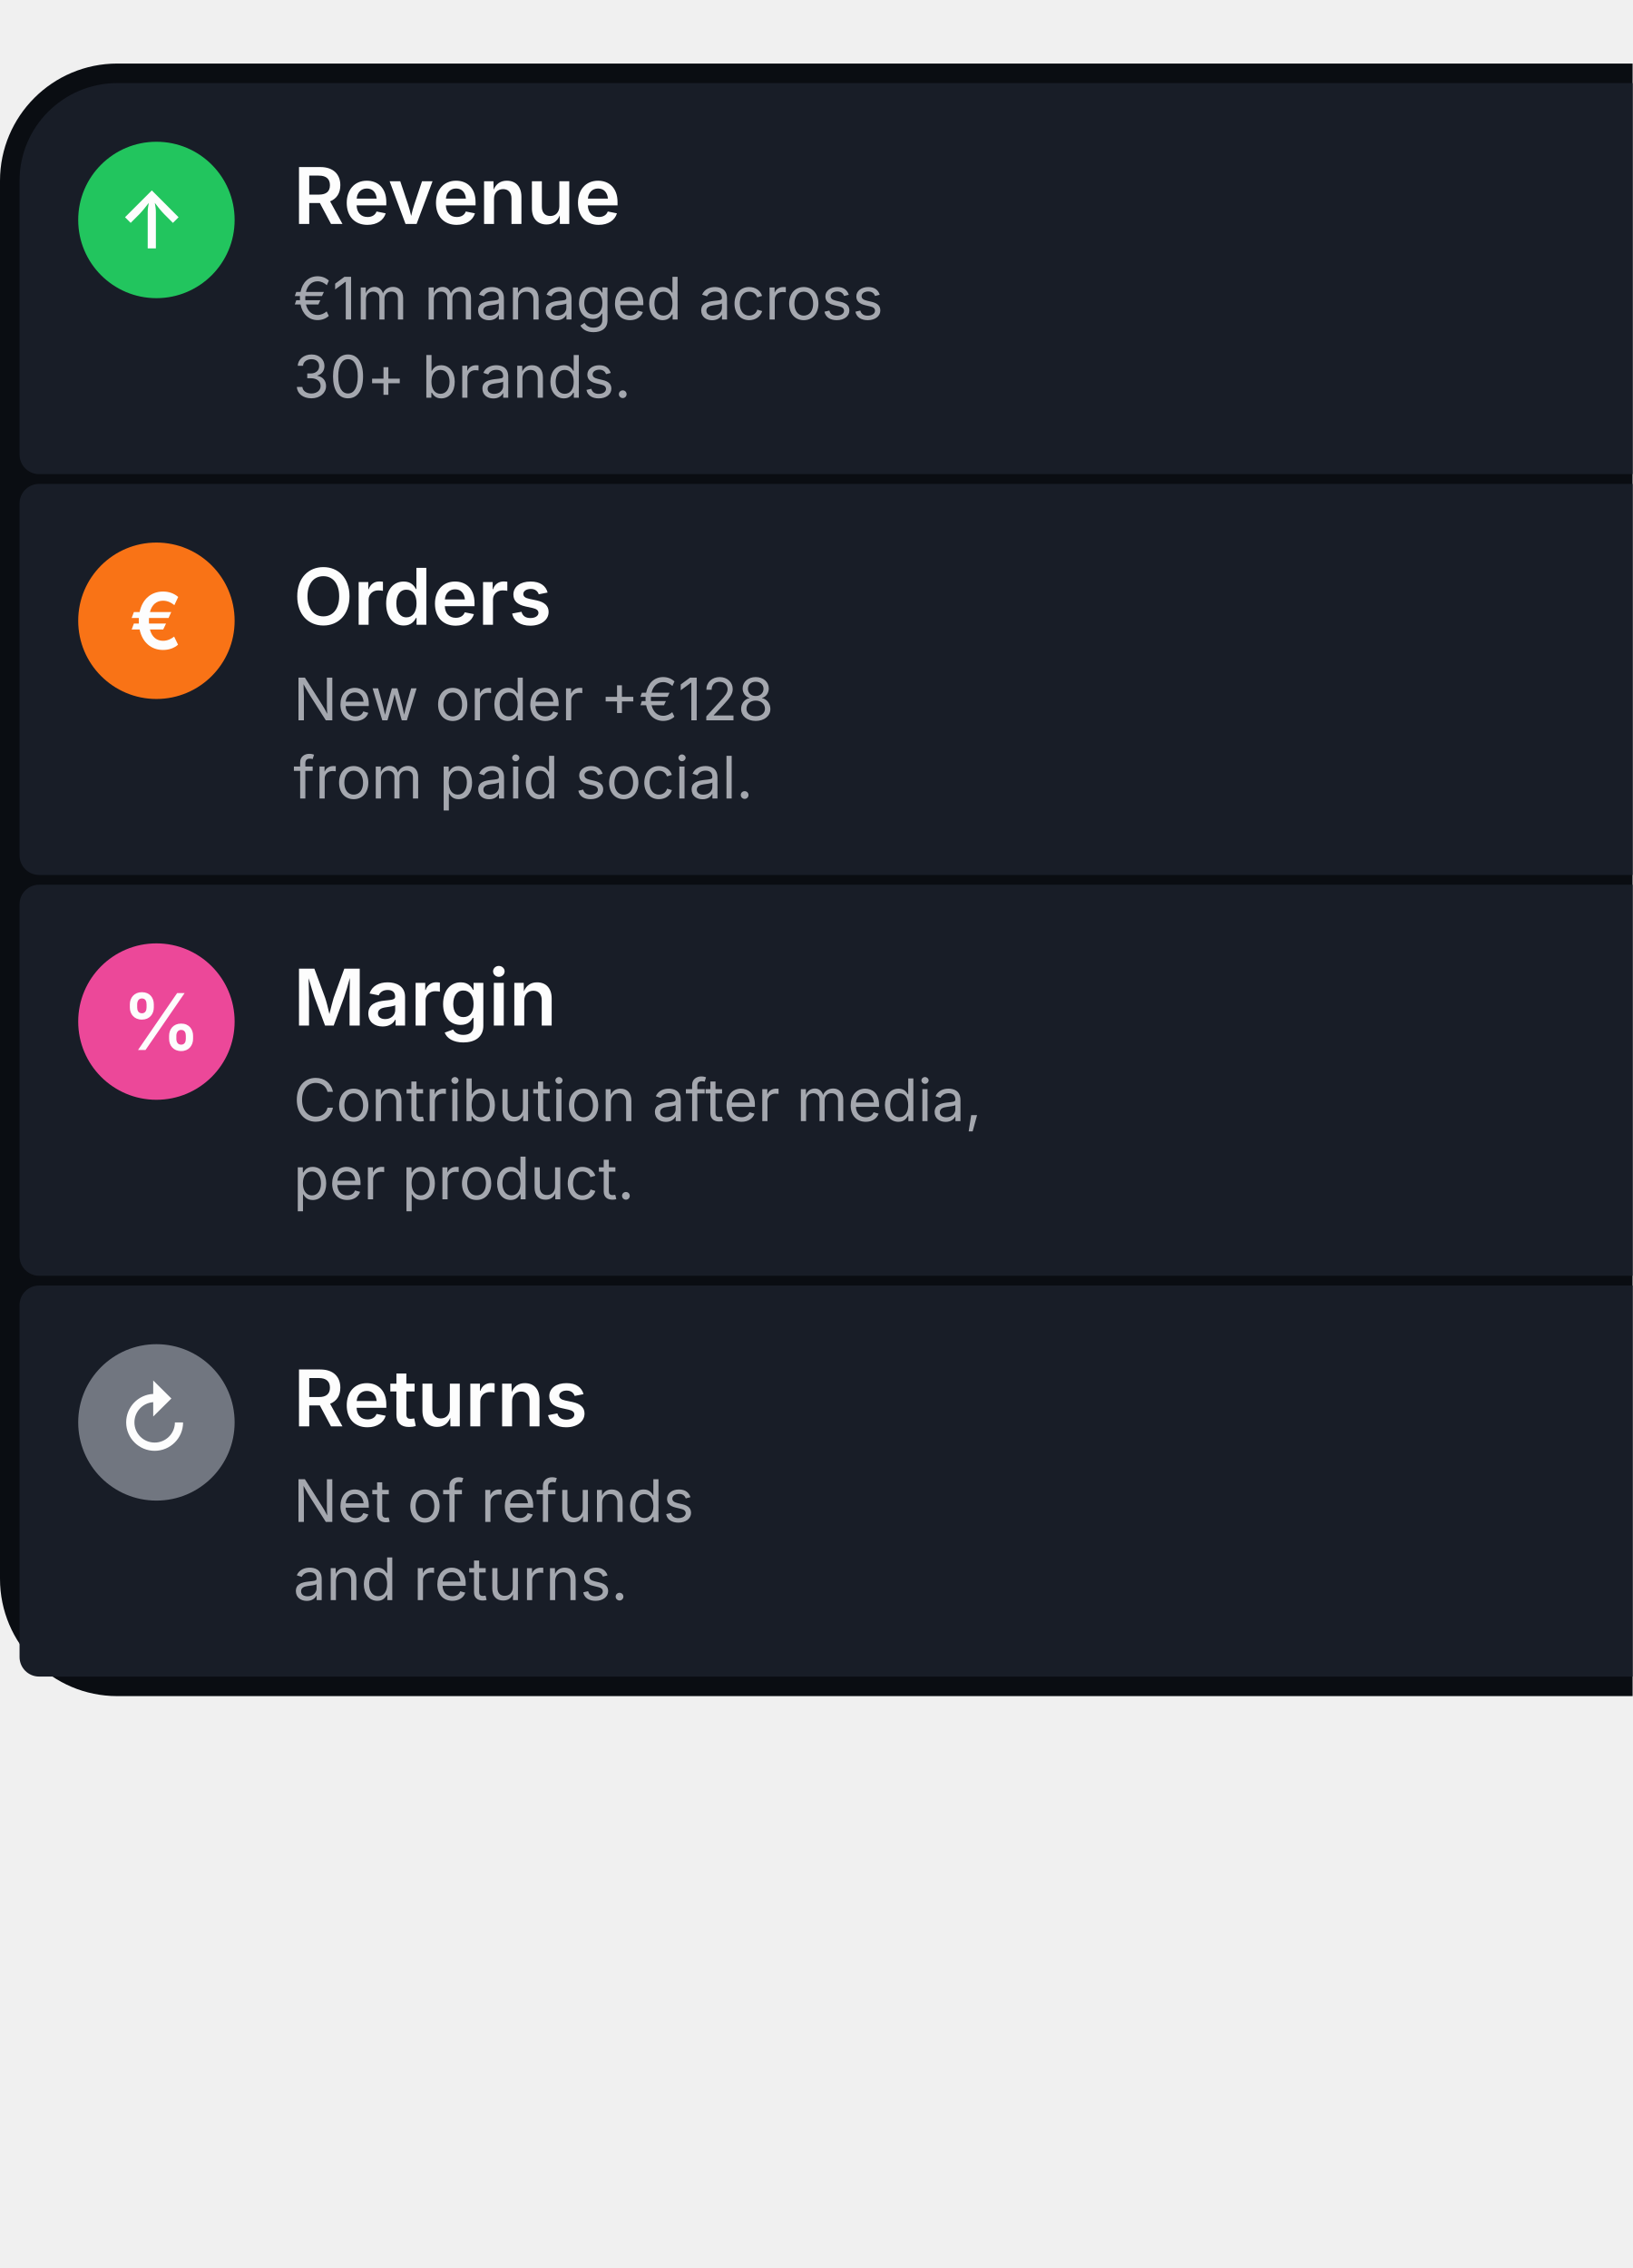
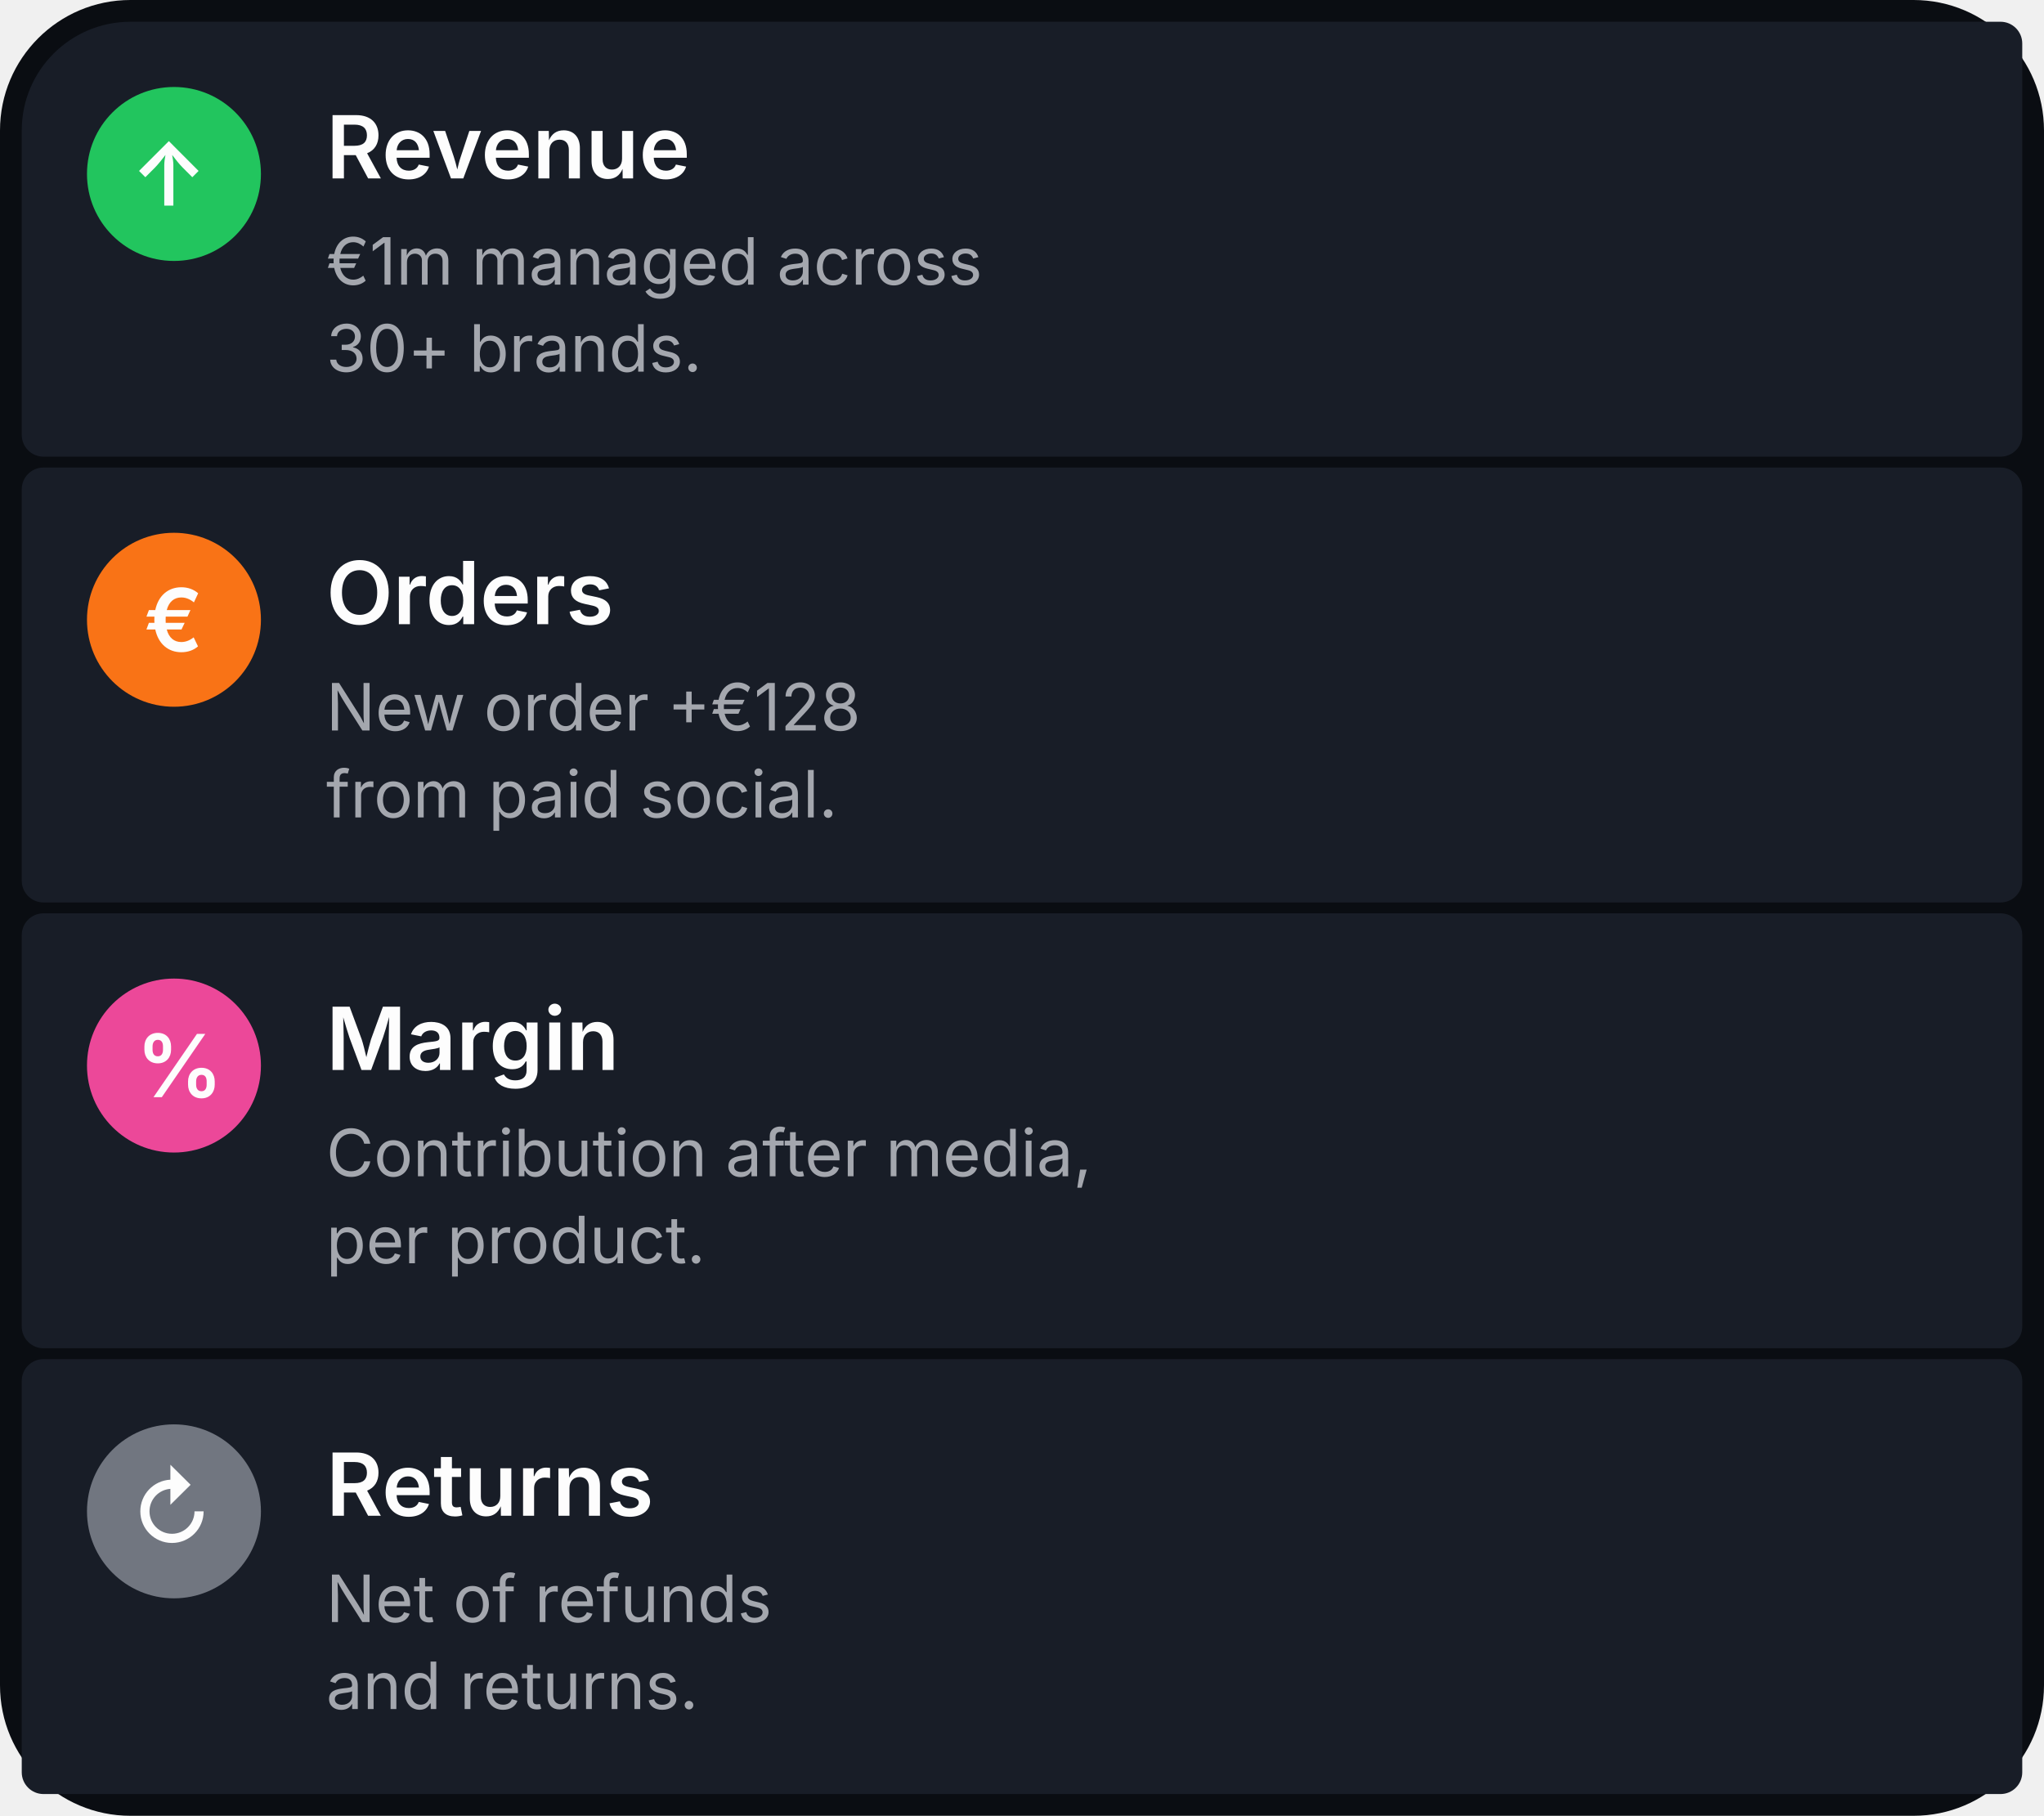
- <svg xmlns="http://www.w3.org/2000/svg" width="334" height="464" viewBox="0 0 334 464" fill="none">
-   <g clip-path="url(#clip0_460_5471)">
-     <rect y="13" width="376" height="334" rx="24" fill="#0A0D12" />
-     <path d="M4 37C4 25.954 12.954 17 24 17H368C370.209 17 372 18.791 372 21V93C372 95.209 370.209 97 368 97H8C5.791 97 4 95.209 4 93V37Z" fill="#181D27" />
-     <rect x="16" y="29" width="32" height="32" rx="16" fill="#22C55E" />
+ <svg xmlns="http://www.w3.org/2000/svg" width="376" height="334" viewBox="0 0 376 334" fill="none">
+   <rect width="376" height="334" rx="24" fill="#0A0D12" />
+   <path d="M4 24C4 12.954 12.954 4 24 4H368C370.209 4 372 5.791 372 8V80C372 82.209 370.209 84 368 84H8C5.791 84 4 82.209 4 80V24Z" fill="#181D27" />
+   <rect x="16" y="16" width="32" height="32" rx="16" fill="#22C55E" />
+   <text fill="#FDFDFD" style="white-space: pre" xml:space="preserve" font-family="Inter" font-size="16" font-weight="600" letter-spacing="0em">
+     <tspan x="24" y="37.818">↑</tspan>
+   </text>
+   <g clip-path="url(#clip0_499_762)">
    <text fill="#FDFDFD" style="white-space: pre" xml:space="preserve" font-family="Inter" font-size="16" font-weight="600" letter-spacing="0em">
-       <tspan x="24" y="50.818">↑</tspan>
+       <tspan x="60" y="32.818">Revenue</tspan>
    </text>
-     <g clip-path="url(#clip1_460_5471)">
-       <text fill="#FDFDFD" style="white-space: pre" xml:space="preserve" font-family="Inter" font-size="16" font-weight="600" letter-spacing="0em">
-         <tspan x="60" y="45.818">Revenue</tspan>
-       </text>
-       <text fill="#A4A7AE" style="white-space: pre" xml:space="preserve" font-family="Inter" font-size="12" letter-spacing="0em">
-         <tspan x="60" y="65.364">€1m managed across
+     <text fill="#A4A7AE" style="white-space: pre" xml:space="preserve" font-family="Inter" font-size="12" letter-spacing="0em">
+       <tspan x="60" y="52.364">€1m managed across
</tspan>
-         <tspan x="60" y="81.364">30+ brands.</tspan>
-       </text>
-     </g>
-     <rect x="4" y="99" width="368" height="80" rx="4" fill="#181D27" />
-     <rect x="16" y="111" width="32" height="32" rx="16" fill="#F97316" />
+       <tspan x="60" y="68.364">30+ brands.</tspan>
+     </text>
+   </g>
+   <rect x="4" y="86" width="368" height="80" rx="4" fill="#181D27" />
+   <rect x="16" y="98" width="32" height="32" rx="16" fill="#F97316" />
+   <text fill="#FDFDFD" style="white-space: pre" xml:space="preserve" font-family="Inter" font-size="16" font-weight="600" letter-spacing="0em">
+     <tspan x="26.5" y="119.818">€</tspan>
+   </text>
+   <g clip-path="url(#clip1_499_762)">
    <text fill="#FDFDFD" style="white-space: pre" xml:space="preserve" font-family="Inter" font-size="16" font-weight="600" letter-spacing="0em">
-       <tspan x="26.5" y="132.818">€</tspan>
+       <tspan x="60" y="114.818">Orders</tspan>
    </text>
-     <g clip-path="url(#clip2_460_5471)">
-       <text fill="#FDFDFD" style="white-space: pre" xml:space="preserve" font-family="Inter" font-size="16" font-weight="600" letter-spacing="0em">
-         <tspan x="60" y="127.818">Orders</tspan>
-       </text>
-       <text fill="#A4A7AE" style="white-space: pre" xml:space="preserve" font-family="Inter" font-size="12" letter-spacing="0em">
-         <tspan x="60" y="147.364">New order +€128
+     <text fill="#A4A7AE" style="white-space: pre" xml:space="preserve" font-family="Inter" font-size="12" letter-spacing="0em">
+       <tspan x="60" y="134.364">New order +€128
</tspan>
-         <tspan x="60" y="163.364">from paid social.</tspan>
-       </text>
-     </g>
-     <rect x="4" y="181" width="368" height="80" rx="4" fill="#181D27" />
-     <rect x="16" y="193" width="32" height="32" rx="16" fill="#EC4899" />
+       <tspan x="60" y="150.364">from paid social.</tspan>
+     </text>
+   </g>
+   <rect x="4" y="168" width="368" height="80" rx="4" fill="#181D27" />
+   <rect x="16" y="180" width="32" height="32" rx="16" fill="#EC4899" />
+   <text fill="#FDFDFD" style="white-space: pre" xml:space="preserve" font-family="Inter" font-size="16" font-weight="600" letter-spacing="0em">
+     <tspan x="25" y="201.818">%</tspan>
+   </text>
+   <g clip-path="url(#clip2_499_762)">
    <text fill="#FDFDFD" style="white-space: pre" xml:space="preserve" font-family="Inter" font-size="16" font-weight="600" letter-spacing="0em">
-       <tspan x="25" y="214.818">%</tspan>
+       <tspan x="60" y="196.818">Margin</tspan>
    </text>
-     <g clip-path="url(#clip3_460_5471)">
-       <text fill="#FDFDFD" style="white-space: pre" xml:space="preserve" font-family="Inter" font-size="16" font-weight="600" letter-spacing="0em">
-         <tspan x="60" y="209.818">Margin</tspan>
-       </text>
-       <text fill="#A4A7AE" style="white-space: pre" xml:space="preserve" font-family="Inter" font-size="12" letter-spacing="0em">
-         <tspan x="60" y="229.364">Contribution after media,
+     <text fill="#A4A7AE" style="white-space: pre" xml:space="preserve" font-family="Inter" font-size="12" letter-spacing="0em">
+       <tspan x="60" y="216.364">Contribution after media,
</tspan>
-         <tspan x="60" y="245.364">per product.</tspan>
-       </text>
-     </g>
-     <rect x="4" y="263" width="368" height="80" rx="4" fill="#181D27" />
-     <rect x="16" y="275" width="32" height="32" rx="16" fill="#717680" />
+       <tspan x="60" y="232.364">per product.</tspan>
+     </text>
+   </g>
+   <rect x="4" y="250" width="368" height="80" rx="4" fill="#181D27" />
+   <rect x="16" y="262" width="32" height="32" rx="16" fill="#717680" />
+   <text fill="#FDFDFD" style="white-space: pre" xml:space="preserve" font-family="Inter" font-size="16" font-weight="600" letter-spacing="0em">
+     <tspan x="24" y="283.818">↻</tspan>
+   </text>
+   <g clip-path="url(#clip3_499_762)">
    <text fill="#FDFDFD" style="white-space: pre" xml:space="preserve" font-family="Inter" font-size="16" font-weight="600" letter-spacing="0em">
-       <tspan x="24" y="296.818">↻</tspan>
+       <tspan x="60" y="278.818">Returns</tspan>
    </text>
-     <g clip-path="url(#clip4_460_5471)">
-       <text fill="#FDFDFD" style="white-space: pre" xml:space="preserve" font-family="Inter" font-size="16" font-weight="600" letter-spacing="0em">
-         <tspan x="60" y="291.818">Returns</tspan>
-       </text>
-       <text fill="#A4A7AE" style="white-space: pre" xml:space="preserve" font-family="Inter" font-size="12" letter-spacing="0em">
-         <tspan x="60" y="311.364">Net of refunds
+     <text fill="#A4A7AE" style="white-space: pre" xml:space="preserve" font-family="Inter" font-size="12" letter-spacing="0em">
+       <tspan x="60" y="298.364">Net of refunds
</tspan>
-         <tspan x="60" y="327.364">and returns.</tspan>
-       </text>
-     </g>
+       <tspan x="60" y="314.364">and returns.</tspan>
+     </text>
  </g>
  <defs>
-     <clipPath id="clip0_460_5471">
-       <rect width="334" height="464" fill="white" />
+     <clipPath id="clip0_499_762">
+       <rect width="121" height="56" fill="white" transform="translate(60 16)" />
    </clipPath>
-     <clipPath id="clip1_460_5471">
-       <rect width="121" height="56" fill="white" transform="translate(60 29)" />
+     <clipPath id="clip1_499_762">
+       <rect width="99" height="56" fill="white" transform="translate(60 98)" />
    </clipPath>
-     <clipPath id="clip2_460_5471">
-       <rect width="99" height="56" fill="white" transform="translate(60 111)" />
+     <clipPath id="clip2_499_762">
+       <rect width="142" height="56" fill="white" transform="translate(60 180)" />
    </clipPath>
-     <clipPath id="clip3_460_5471">
-       <rect width="142" height="56" fill="white" transform="translate(60 193)" />
-     </clipPath>
-     <clipPath id="clip4_460_5471">
-       <rect width="82" height="56" fill="white" transform="translate(60 275)" />
+     <clipPath id="clip3_499_762">
+       <rect width="82" height="56" fill="white" transform="translate(60 262)" />
    </clipPath>
  </defs>
</svg>
